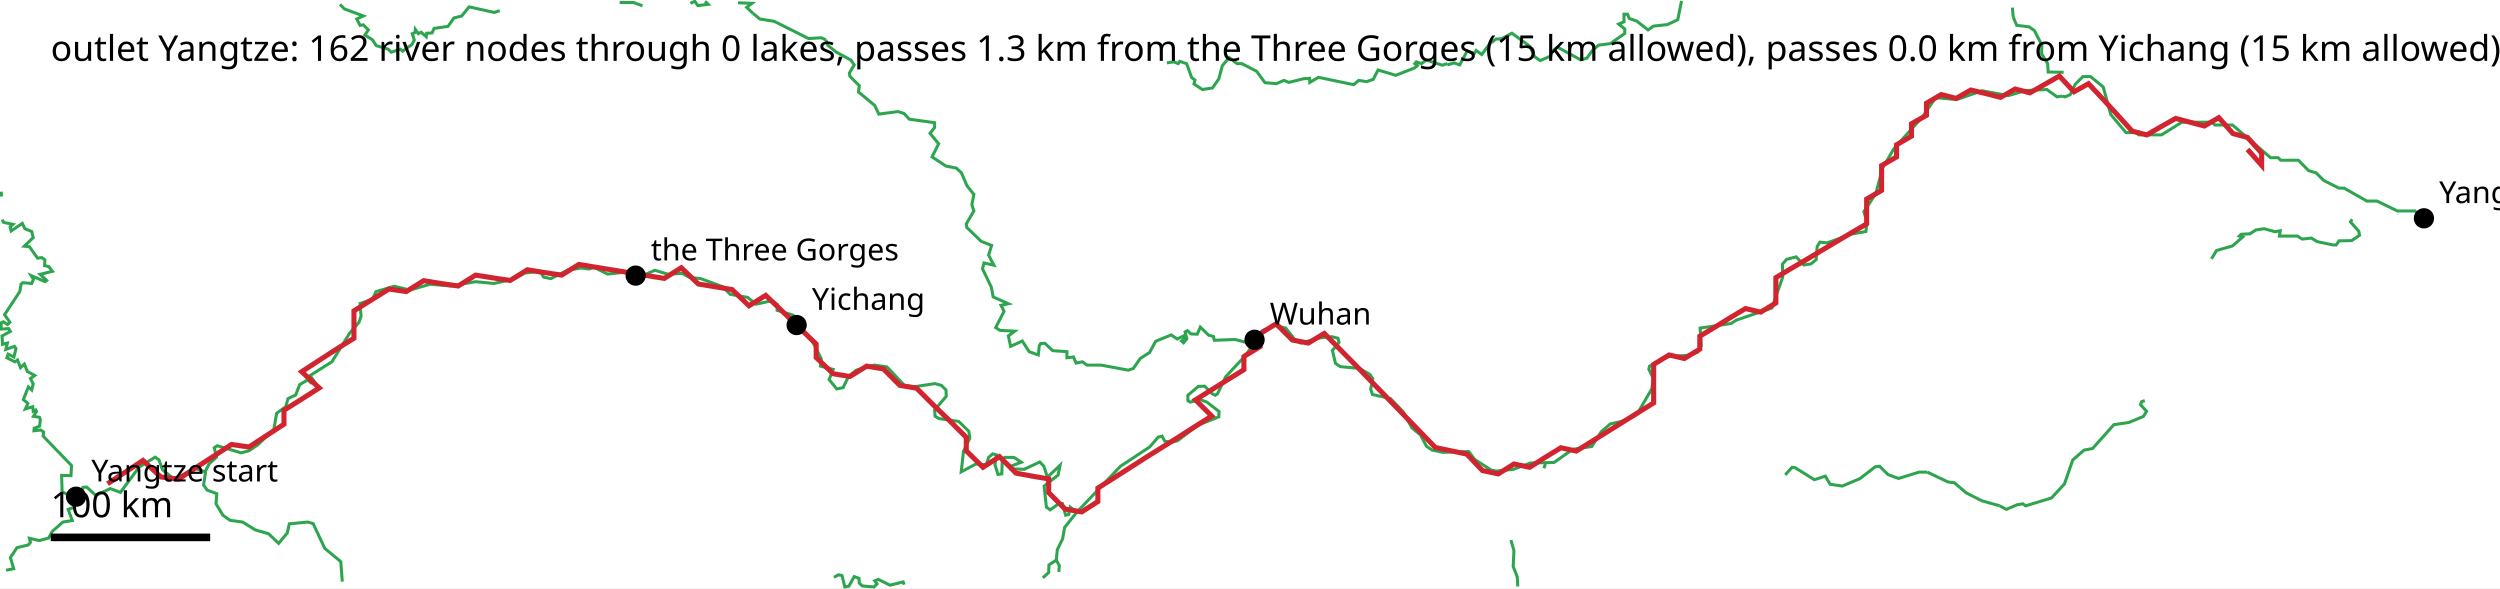
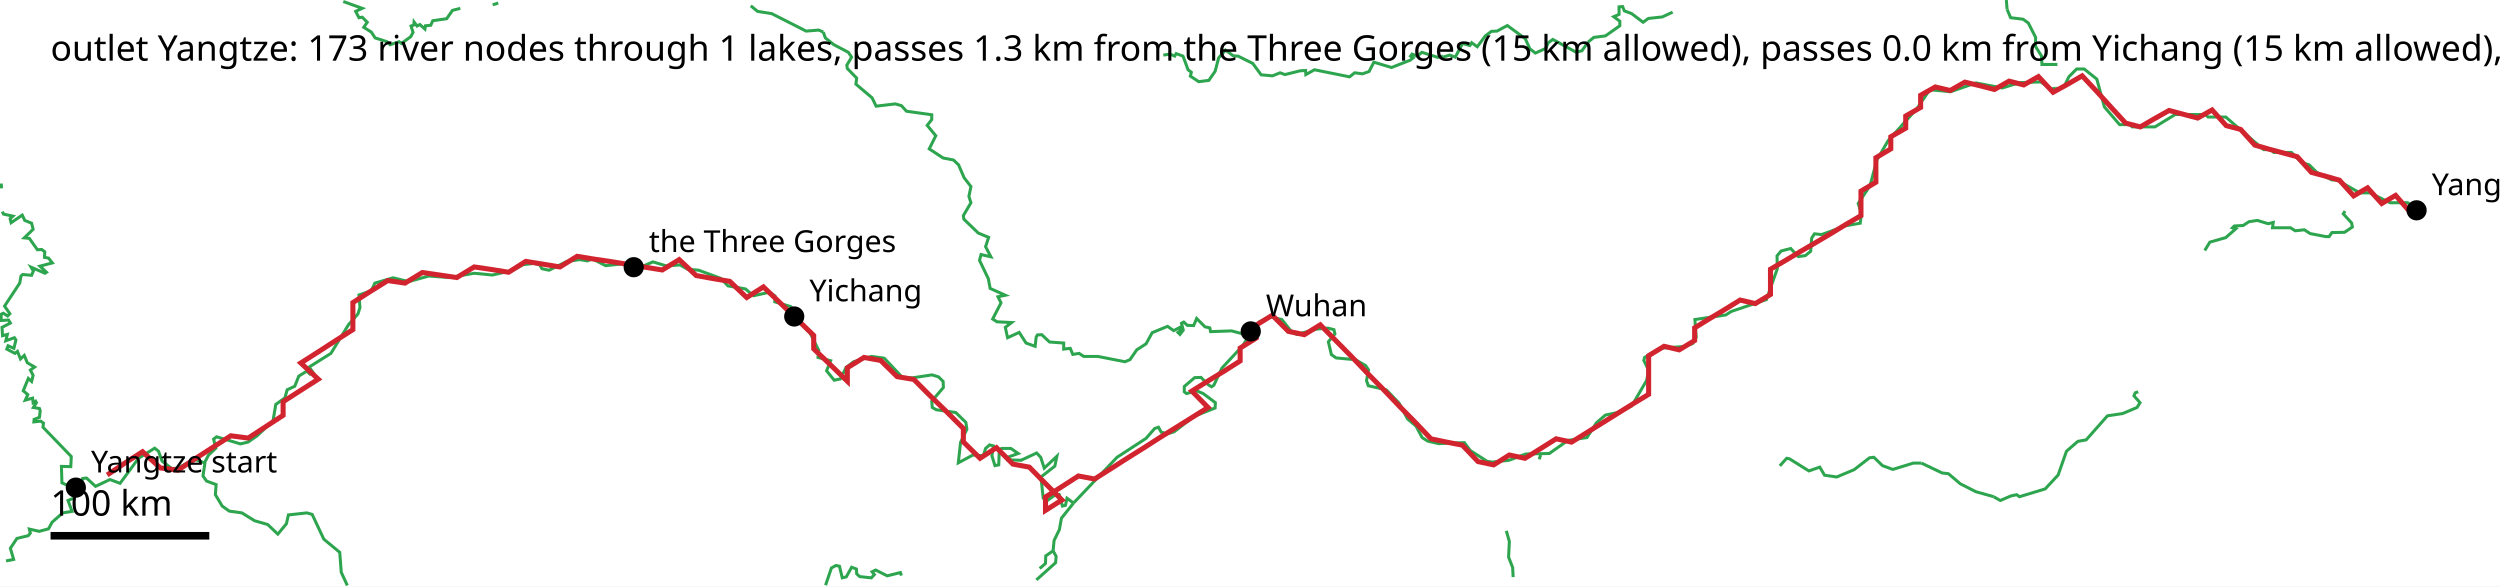
- <svg xmlns="http://www.w3.org/2000/svg" width="986" height="232" viewBox="0 0 986 232">
+ <svg xmlns="http://www.w3.org/2000/svg" width="989" height="232" viewBox="0 0 989 232">
  <rect width="100%" height="100%" fill="#ffffff" />
-   <polyline fill="none" stroke="#2da44e" stroke-width="1.2" points="403.9,185.1 410.1,182.2 411.7,183.9 413.1,188.2 418.1,183.5 417.3,187.4 411.8,191.7 412.7,200.0 414.2,201.1 417.5,198.7 419.0,198.6 420.3,203.2 421.5,202.9 422.1,200.0 424.7,202.0" />
-   <polyline fill="none" stroke="#2da44e" stroke-width="1.2" points="2.4,224.9 5.4,224.3 4.1,219.9 6.7,216.0 11.2,214.9 12.0,213.9 11.6,212.3 15.5,213.2 19.2,212.2 20.6,209.6 24.8,205.9 28.5,205.3 26.9,200.9 29.1,200.1 29.0,197.0 31.9,195.7 32.7,192.2 34.2,192.1 37.8,195.4 43.5,192.7 47.5,194.2 54.8,184.3 61.2,180.3 62.7,181.4 64.1,185.3 68.0,188.4 70.2,188.2 77.0,184.7 80.9,186.1 82.5,182.9 85.4,180.3 84.5,176.6 85.7,175.8 95.1,178.6 98.1,177.8 101.6,175.5 108.0,169.4 109.1,163.0 112.7,160.4 113.6,157.2 116.6,155.8 118.2,151.7 121.4,149.8 122.6,151.0 124.1,150.7 122.3,148.1 130.9,142.7 137.9,131.4 141.6,127.1 142.4,124.7 142.0,119.7 146.9,118.0 148.3,115.0 155.5,112.9 161.7,114.4 169.6,112.1 177.8,112.8 187.6,111.1 194.8,111.8 202.8,110.0 206.9,107.7 211.4,107.2 213.5,107.8 214.4,109.3 217.2,109.9 224.1,106.5 229.3,105.7 232.4,106.1 234.3,105.4 239.6,108.1 246.0,107.4 253.9,108.5 258.3,106.6 263.6,108.2 269.0,107.8 272.0,109.4 276.4,109.9 285.1,113.1 288.0,116.1 294.9,117.3 298.1,120.0 304.4,118.6 306.6,120.1 306.5,122.4 312.8,124.3 313.7,125.2 313.1,127.1 320.4,134.6 323.9,141.5 323.6,144.4 328.6,145.7 327.0,149.7 330.0,153.4 332.5,152.9 334.7,148.4 337.7,146.0 344.8,144.0 349.8,144.7 356.9,152.2 360.8,152.5 368.7,151.3 371.3,152.0 373.1,153.8 373.2,156.3 368.6,161.7 368.8,164.2 370.4,165.1 378.1,166.2 382.1,170.1 382.5,172.8 380.0,178.0 379.1,186.1 384.9,183.0 389.0,183.3 389.9,180.4 391.5,179.0 393.0,179.4 392.4,183.2 393.6,187.1 395.1,186.9 395.3,181.4 396.2,180.4 399.9,180.4 402.8,182.3 398.6,183.9 398.6,184.9 404.3,185.1" />
-   <polyline fill="none" stroke="#2da44e" stroke-width="1.2" points="494.7,134.5 498.2,130.3 502.7,128.3 507.1,129.4 510.9,134.2 513.0,135.3 520.8,133.2 525.3,132.8 527.7,133.4 528.1,135.1 525.5,138.2 526.7,143.3 528.6,144.6 536.2,145.3 540.2,147.6 541.4,149.3 540.6,153.5 541.3,155.6 548.4,157.2 553.5,162.5 556.8,168.7 560.2,171.5 562.6,176.0 564.8,177.5 569.1,178.4 579.3,178.1 581.6,181.2 588.3,185.5 590.3,185.8 596.9,185.1 603.6,182.6 612.9,182.4 620.3,177.2 627.8,176.1 631.5,170.3 635.1,167.2 639.9,166.1 645.5,163.6 651.4,153.5 652.2,149.5 650.3,145.6 650.6,144.4 657.4,140.7 666.0,140.1 669.6,138.9 671.0,136.4 670.5,129.4 682.7,127.6 684.9,126.2 698.8,121.5 703.1,109.3 703.0,104.2 704.6,102.3 708.4,101.3 711.4,104.5 714.2,104.1 716.3,102.4 716.7,97.2 717.8,95.5 720.6,95.8 730.2,92.3 735.9,91.3 736.4,87.5 735.1,83.5 739.8,76.4 742.5,66.3 746.9,58.7 758.3,46.0 763.4,38.5 771.6,39.3 781.7,35.8 792.1,37.7 798.9,35.7 807.3,35.3 811.3,38.2 813.3,37.9" />
-   <polyline fill="none" stroke="#2da44e" stroke-width="1.2" points="608.9,184.7 609.5,183.0" />
-   <polyline fill="none" stroke="#2da44e" stroke-width="1.2" points="424.7,202.0 441.9,183.9 453.4,176.3 456.8,172.4 458.3,172.0 459.4,174.0 461.9,174.5 464.5,173.8 472.4,167.7 480.7,164.4 480.8,162.3 476.0,158.6 473.4,157.6 469.4,158.6 468.5,158.0 468.5,155.9 472.6,152.4 475.1,152.3 478.1,155.3 479.3,155.9 480.2,155.3 483.4,148.6 491.5,139.9 495.2,134.2" />
-   <polyline fill="none" stroke="#2da44e" stroke-width="1.2" points="421.2,206.4 419.9,208.0 419.1,212.5 417.0,216.8 416.6,220.9" />
-   <polyline fill="none" stroke="#2da44e" stroke-width="1.2" points="424.7,202.0 421.1,206.5" />
-   <polyline fill="none" stroke="#2da44e" stroke-width="1.2" points="416.6,220.9 413.7,222.8 413.6,225.8 411.3,227.9" />
-   <polyline fill="none" stroke="#2da44e" stroke-width="1.2" points="328.9,227.7 330.7,226.7 332.1,227.0 333.2,231.5 334.8,231.2 336.9,227.4 338.8,228.1 338.9,230.0 340.1,231.1 344.7,231.5 345.9,230.3 345.0,229.1 346.4,228.5 351.0,230.8 356.2,229.5 356.6,230.6" />
-   <polyline fill="none" stroke="#2da44e" stroke-width="1.2" points="297.0,5.3 299.7,7.5 305.3,8.4 318.9,15.2 323.9,14.9 325.7,15.7" />
-   <polyline fill="none" stroke="#2da44e" stroke-width="1.2" points="134.1,1.7 135.8,3.5 143.3,6.3 140.7,7.5 142.0,10.0 143.3,9.8 145.3,11.8 143.9,13.8 146.9,15.7 148.4,18.0 153.1,19.4 154.3,20.6 157.9,19.4 158.8,20.2 162.5,17.5 163.4,15.8 162.6,13.3 163.7,12.8 163.8,11.6 165.0,13.3 166.1,12.7 168.1,14.5 168.3,13.1 170.4,13.0 171.2,11.2 176.7,10.4 179.0,7.1 182.1,6.3 185.0,2.7 194.9,4.9 197.1,4.2" />
-   <polyline fill="none" stroke="#2da44e" stroke-width="1.2" points="244.4,1.0 249.9,1.0 253.4,2.3" />
-   <polyline fill="none" stroke="#2da44e" stroke-width="1.2" points="272.3,1.3 274.0,0.5 275.2,2.2 279.3,1.7 278.1,0.5" />
-   <polyline fill="none" stroke="#2da44e" stroke-width="1.2" points="291.1,1.1 296.6,1.3 294.5,2.9 297.0,5.3" />
-   <polyline fill="none" stroke="#2da44e" stroke-width="1.2" points="325.7,15.7 326.5,17.9 329.9,20.6 335.6,23.7 336.9,25.6 335.0,28.8 335.2,30.1 338.9,33.8 338.6,36.3 345.0,41.6 346.6,45.0 354.2,44.0 356.6,44.8 358.6,47.0 368.6,48.4 368.6,50.3 366.8,52.6 370.2,56.7 367.6,61.9 373.1,65.5 377.2,66.3 379.2,68.2 381.4,73.3 384.1,76.7 383.3,80.7 384.1,83.2 381.1,88.3 381.3,89.7 387.0,95.2 391.1,96.8 389.9,100.6 392.0,104.6 388.1,103.7 387.5,106.0 391.0,113.3 391.7,117.1 397.7,119.8 394.8,120.4 396.0,122.8 392.7,129.2 394.4,130.3 400.2,130.6 397.7,132.5 398.6,136.6 403.2,134.5 405.9,138.7 409.5,140.0 409.9,136.4 410.4,135.5 412.1,135.4 415.2,138.3 420.8,138.7 420.8,141.1 423.4,140.8 424.4,143.2 426.9,142.7 428.7,144.0 434.3,144.0 445.0,146.0 447.0,145.3 449.7,141.4 453.4,139.0 455.8,134.6 461.9,132.1 464.3,133.7 466.8,132.5 467.0,133.7 466.0,134.5 466.8,135.2 468.1,133.6 467.4,130.9 468.3,130.4 469.7,131.7 472.2,131.8 473.4,129.0 476.7,132.2 478.6,132.7 478.9,134.2 487.2,133.9 494.4,135.8" />
-   <polyline fill="none" stroke="#2da44e" stroke-width="1.2" points="598.6,231.3 598.4,227.5 596.8,223.4 597.1,217.2 595.9,213.0" />
-   <polyline fill="none" stroke="#2da44e" stroke-width="1.2" points="760.1,186.2 768.3,190.1 770.8,190.4 775.5,194.4 781.6,197.5 788.7,199.5" />
-   <polyline fill="none" stroke="#2da44e" stroke-width="1.2" points="704.1,187.3 706.8,184.3 707.9,184.4 715.6,189.2 719.9,187.8 721.8,191.0 726.6,191.7 733.5,188.8 739.6,184.1 741.3,183.9 744.7,187.2 748.8,188.7 756.9,186.2 760.1,186.2" />
-   <polyline fill="none" stroke="#2da44e" stroke-width="1.2" points="788.7,199.5 791.3,200.9 795.5,199.1 797.8,198.7 798.9,199.5 809.1,196.4 814.2,190.9 817.5,181.4 822.0,177.5 825.3,176.9 833.7,167.5 839.7,166.6 845.4,164.2 846.6,162.2 844.2,159.6 844.7,158.4 845.9,158.0" />
-   <polyline fill="none" stroke="#2da44e" stroke-width="1.2" points="793.7,3.0 794.0,6.7" />
-   <polyline fill="none" stroke="#2da44e" stroke-width="1.2" points="628.2,19.7 630.5,17.8 635.1,17.2 640.8,13.2 640.8,11.4 638.4,9.5 640.5,8.6 640.5,5.6 641.9,5.6 642.6,7.3 645.5,8.3 650.0,11.8 652.1,10.3 657.6,9.7 661.7,7.8 663.2,0.4" />
-   <polyline fill="none" stroke="#2da44e" stroke-width="1.2" points="794.0,6.7 795.4,10.0 800.3,10.6 802.4,12.1 805.3,17.8 805.2,21.2 807.6,25.1 807.8,28.4 813.9,28.5" />
-   <polyline fill="none" stroke="#2da44e" stroke-width="1.2" points="135.0,229.4 134.4,221.5 128.1,216.3 123.5,206.5 121.4,205.9 114.1,206.6 113.3,210.2 109.9,214.3 105.9,210.5 100.7,209.0 95.7,205.9 90.7,205.2 87.9,203.2 85.2,198.7 85.5,194.7 81.7,193.3 80.3,191.3 81.1,185.9" />
-   <polyline fill="none" stroke="#2da44e" stroke-width="1.2" points="417.6,225.6 417.8,223.1 416.6,220.9" />
-   <polyline fill="none" stroke="#2da44e" stroke-width="1.2" points="460.2,24.8 462.9,24.4 464.7,25.1 465.3,24.2 468.0,25.1 470.0,30.6 471.3,31.6 470.9,33.1 474.2,35.3 478.2,34.7 480.7,31.1 482.1,25.9 484.8,22.7 487.9,25.1 489.8,25.1 495.6,28.1 498.9,32.6 503.4,33.0 506.4,31.7 508.3,32.5 514.4,31.0 516.5,30.9 516.6,32.5 520.0,30.5 533.9,33.4 535.9,31.7 539.0,32.2 541.6,31.3 543.5,27.6 550.5,29.7 557.9,26.8 559.0,25.9 558.0,25.1 558.6,24.4 560.6,25.1 562.5,23.7 568.8,25.7 570.8,25.1" />
-   <polyline fill="none" stroke="#2da44e" stroke-width="1.2" points="570.8,25.6 573.5,24.8 575.7,25.6 578.6,20.2 581.5,21.0 582.2,19.9 584.4,21.5 587.6,17.2 590.0,15.4 592.2,15.3 596.3,13.1 603.4,18.3 605.2,22.3 607.4,23.9 611.6,22.1 612.4,20.0 614.3,18.6 623.4,23.6 625.8,23.0 628.2,19.7" />
-   <polyline fill="none" stroke="#2da44e" stroke-width="1.2" points="0.5,75.6 0.6,77.5" />
-   <polyline fill="none" stroke="#2da44e" stroke-width="1.2" points="0.9,86.6 1.4,87.7 5.1,88.5 4.0,89.5 4.4,91.1 8.8,88.1 9.8,90.2 12.5,91.3 13.1,93.7 9.6,97.1 11.6,97.3 14.8,101.8 16.5,101.6 17.7,102.5 17.6,104.8 19.2,105.1 20.7,107.0 15.8,108.2 18.4,110.6 17.8,111.1 12.3,108.7 13.2,110.2 12.5,111.8 9.0,111.5 8.3,112.1 7.8,115.0 1.8,124.1 3.9,127.1 3.0,128.0 1.3,126.9 0.5,127.3 0.4,129.8 3.4,129.6 4.1,130.7 0.8,132.5 1.0,135.8 2.9,135.3 2.3,137.8 5.7,136.6 6.3,137.5 5.5,140.8 3.2,139.7 2.7,141.1 5.9,142.7 6.9,142.0 8.1,145.0 9.6,143.6 10.8,146.5 13.7,148.1 12.0,149.3 13.1,151.4 12.5,153.8 11.2,152.6 9.2,157.6 11.0,159.1 10.0,161.3 12.9,160.4 13.1,162.2 14.1,161.7 14.4,162.3 13.2,164.2 15.6,164.6 15.9,165.5 15.6,168.1 13.5,168.9 13.4,169.9 16.1,169.6 17.2,170.4 17.0,172.0 28.2,183.6 28.0,187.6 24.3,187.5 24.5,194.0 26.9,195.1 32.2,194.6" />
-   <polyline fill="none" stroke="#2da44e" stroke-width="1.2" points="872.2,102.1 874.2,98.8 880.5,97.0 884.5,93.5 883.2,93.1 883.9,92.4 887.4,92.2 889.7,90.7 893.0,90.2 897.3,91.4 899.3,91.0 899.0,93.1 906.1,93.1 908.0,94.3 911.6,93.9 913.9,95.3 920.1,96.6 921.4,96.6 922.5,95.0 927.5,94.9 930.6,92.8 930.3,91.2 927.0,87.5 927.7,86.5" />
-   <polyline fill="none" stroke="#2da44e" stroke-width="1.2" points="813.3,37.9 814.5,38.2 816.5,37.3 818.5,33.2 821.5,30.2 824.5,30.2 829.5,34.3 832.5,45.2 838.5,52.3 842.5,52.3 843.5,53.2 852.5,53.2 860.5,48.2 872.5,48.2 873.5,49.3 880.5,49.3 895.5,62.2 898.5,62.2 899.5,63.2 906.5,63.2 910.5,67.3 913.5,68.2 916.5,71.2 922.5,74.2 924.5,74.2 933.5,79.3 937.5,79.3 945.5,83.2 952.5,83.2 956.0,86.1" />
-   <polyline fill="none" stroke="#d1242f" stroke-width="2" points="42.4,190.8 49.4,186.2 56.4,181.6 63.4,188.1 70.4,189.0 77.3,184.4 84.3,179.9 91.3,175.3 98.2,176.3 105.1,171.8 112.0,167.3 112.0,161.8 119.0,157.4 125.9,153.0 119.0,146.6 125.9,142.1 132.7,137.7 139.6,133.4 139.6,128.0 139.6,122.6 146.5,118.3 153.4,114.0 160.2,115.0 167.1,110.7 173.9,111.8 180.7,112.8 187.6,108.5 194.4,109.6 201.2,110.6 208.0,106.4 214.8,107.5 221.5,108.5 228.3,104.3 235.0,105.4 241.8,106.5 248.5,107.6 255.2,108.7 262.0,109.8 268.7,105.6 275.4,112.0 282.0,113.1 288.7,114.2 295.4,120.6 302.0,116.5 308.7,122.9 315.3,129.3 321.9,135.7 321.9,141.0 328.6,147.4 335.2,148.5 341.8,144.4 348.4,145.5 354.9,152.0 361.5,153.1 368.0,159.6 374.6,166.0 381.1,172.5 381.1,177.8 387.7,184.3 394.2,180.1 400.7,186.6 407.2,187.8 413.6,188.9 413.6,194.3 420.1,200.8 426.6,201.9 433.0,197.8 433.0,192.5 439.5,188.4 445.9,184.3 452.3,180.2 458.7,176.2 465.1,172.2 471.5,168.1 477.9,164.1 471.5,157.7 477.9,153.7 484.3,149.7 490.6,145.8 490.6,140.6 497.0,136.7 497.0,131.6 503.3,127.7 509.7,134.1 516.0,135.3 522.3,131.5 528.6,137.9 534.9,144.3 541.1,150.7 547.4,157.2 553.6,163.6 559.9,170.1 566.1,176.5 572.3,177.8 578.5,179.1 584.7,185.6 590.9,186.9 597.1,183.0 603.3,184.3 609.4,180.4 615.6,176.6 621.7,177.9 627.8,174.1 633.9,170.3 640.0,166.5 646.1,162.7 652.2,158.9 652.2,153.9 652.2,148.8 652.2,143.7 658.3,140.0 664.3,141.4 670.4,137.7 670.4,132.6 676.4,129.0 682.4,125.3 688.4,121.7 694.4,123.1 700.4,119.5 700.4,114.5 700.4,109.5 706.4,105.9 712.4,102.4 718.4,98.8 724.3,95.3 730.2,91.8 736.2,88.3 736.2,83.4 736.2,78.5 742.1,75.1 742.1,70.2 742.1,65.3 748.0,61.9 748.0,57.1 753.9,53.7 753.9,48.8 759.8,45.5 759.8,40.7 765.6,37.3 771.5,38.8 777.3,35.5 783.2,36.9 789.0,38.4 794.8,35.1 800.6,36.6 806.4,33.3 812.2,30.0 818.0,36.2 823.7,33.0 829.5,39.2 835.2,45.4 840.9,51.7 846.7,53.2 852.4,49.9 858.1,46.7 863.7,48.2 869.4,49.7 875.1,46.4 880.7,52.7 886.4,54.2 892.0,60.4 892.0,65.2 886.4,58.9" />
-   <circle cx="30.0" cy="195.9" r="4" fill="#000000" />
-   <text x="36.0" y="189.9" font-family="sans-serif" font-size="12">Yangtze start</text>
-   <circle cx="250.7" cy="108.7" r="4" fill="#000000" />
-   <text x="256.7" y="102.7" font-family="sans-serif" font-size="12">the Three Gorges</text>
-   <circle cx="314.2" cy="128.2" r="4" fill="#000000" />
-   <text x="320.2" y="122.2" font-family="sans-serif" font-size="12">Yichang</text>
-   <circle cx="494.8" cy="134.0" r="4" fill="#000000" />
-   <text x="500.8" y="128.0" font-family="sans-serif" font-size="12">Wuhan</text>
-   <circle cx="956.0" cy="86.1" r="4" fill="#000000" />
-   <text x="962.0" y="80.1" font-family="sans-serif" font-size="12">Yangtze mouth</text>
-   <line x1="20" y1="211.943" x2="82.9" y2="211.943" stroke="#000000" stroke-width="3" />
+   <polyline fill="none" stroke="#2da44e" stroke-width="1.2" points="403.9,182.1 410.1,179.2 411.7,180.9 413.1,185.2 418.1,180.5 417.3,184.4 411.8,188.7 412.7,197.1 414.2,198.1 417.5,195.7 419.0,195.6 420.3,200.2 421.5,199.9 422.1,197.1 424.7,199.0" />
+   <polyline fill="none" stroke="#2da44e" stroke-width="1.2" points="2.4,221.9 5.4,221.3 4.1,216.9 6.7,213.0 11.2,211.9 12.0,210.9 11.6,209.3 15.5,210.2 19.2,209.2 20.6,206.6 24.8,202.9 28.5,202.3 26.9,198.0 29.1,197.1 29.0,194.1 31.9,192.7 32.7,189.3 34.2,189.1 37.8,192.4 43.5,189.7 47.5,191.2 54.8,181.3 61.2,177.3 62.7,178.5 64.1,182.4 68.0,185.4 70.2,185.2 77.0,181.7 80.9,183.1 82.5,180.0 85.4,177.3 84.5,173.7 85.7,172.8 95.1,175.6 98.1,174.9 101.6,172.5 108.0,166.5 109.1,160.0 112.7,157.4 113.6,154.2 116.6,152.8 118.2,148.8 121.4,146.8 122.6,148.0 124.1,147.7 122.3,145.2 130.9,139.8 137.9,128.4 141.6,124.2 142.4,121.7 142.0,116.7 146.9,115.0 148.3,112.0 155.5,109.9 161.7,111.4 169.6,109.2 177.8,109.8 187.6,108.1 194.8,108.8 202.8,107.0 206.9,104.7 211.4,104.2 213.5,104.8 214.4,106.3 217.2,106.9 224.1,103.5 229.3,102.7 232.4,103.2 234.3,102.4 239.6,105.1 246.0,104.4 253.9,105.5 258.3,103.6 263.6,105.2 269.0,104.8 272.0,106.5 276.4,106.9 285.1,110.1 288.0,113.1 294.9,114.3 298.1,117.0 304.4,115.6 306.6,117.1 306.5,119.4 312.8,121.3 313.7,122.2 313.1,124.2 320.4,131.6 323.9,138.6 323.6,141.4 328.6,142.7 327.0,146.7 330.0,150.4 332.5,149.9 334.7,145.4 337.7,143.1 344.8,141.0 349.8,141.7 356.9,149.2 360.8,149.5 368.7,148.3 371.3,149.1 373.1,150.9 373.2,153.3 368.6,158.7 368.8,161.2 370.4,162.1 378.1,163.2 382.1,167.1 382.5,169.8 380.0,175.0 379.1,183.1 384.9,180.0 389.0,180.3 389.9,177.4 391.5,176.0 393.0,176.4 392.4,180.3 393.6,184.2 395.1,183.9 395.3,178.5 396.2,177.4 399.9,177.4 402.8,179.4 398.6,180.9 398.6,181.9 404.3,182.1" />
+   <polyline fill="none" stroke="#2da44e" stroke-width="1.2" points="494.7,131.5 498.2,127.3 502.7,125.4 507.1,126.4 510.9,131.2 513.0,132.3 520.8,130.2 525.3,129.8 527.7,130.4 528.1,132.1 525.5,135.2 526.7,140.3 528.6,141.6 536.2,142.3 540.2,144.6 541.4,146.3 540.6,150.6 541.3,152.6 548.4,154.2 553.5,159.5 556.8,165.7 560.2,168.6 562.6,173.1 564.8,174.5 569.1,175.5 579.3,175.1 581.6,178.2 588.3,182.5 590.3,182.8 596.9,182.1 603.6,179.6 612.9,179.4 620.3,174.2 627.8,173.1 631.5,167.3 635.1,164.2 639.9,163.2 645.5,160.6 651.4,150.5 652.2,146.5 650.3,142.6 650.6,141.4 657.4,137.7 666.0,137.1 669.6,135.9 671.0,133.5 670.5,126.4 682.7,124.6 684.9,123.2 698.8,118.5 703.1,106.3 703.0,101.2 704.6,99.3 708.4,98.3 711.4,101.5 714.2,101.1 716.3,99.4 716.7,94.2 717.8,92.5 720.6,92.8 730.2,89.3 735.9,88.3 736.4,84.5 735.1,80.5 739.8,73.4 742.5,63.3 746.9,55.7 758.3,43.0 763.4,35.5 771.6,36.3 781.7,32.8 792.1,34.8 798.9,32.7 807.3,32.4 811.3,35.2 813.3,34.9" />
+   <polyline fill="none" stroke="#2da44e" stroke-width="1.2" points="608.9,181.7 609.5,180.0" />
+   <polyline fill="none" stroke="#2da44e" stroke-width="1.2" points="424.7,199.0 441.9,180.9 453.4,173.4 456.8,169.5 458.3,169.0 459.4,171.0 461.9,171.6 464.5,170.8 472.4,164.7 480.7,161.4 480.8,159.3 476.0,155.7 473.4,154.6 469.4,155.7 468.5,155.0 468.5,152.9 472.6,149.4 475.1,149.3 478.1,152.3 479.3,153.0 480.2,152.4 483.4,145.6 491.5,136.9 495.2,131.2" />
+   <polyline fill="none" stroke="#2da44e" stroke-width="1.2" points="421.2,203.4 419.9,205.0 419.1,209.5 417.0,213.8 416.6,217.9" />
+   <polyline fill="none" stroke="#2da44e" stroke-width="1.2" points="424.7,199.0 421.1,203.5" />
+   <polyline fill="none" stroke="#2da44e" stroke-width="1.2" points="416.6,217.9 413.7,219.9 413.6,222.9 411.3,224.9" />
+   <polyline fill="none" stroke="#2da44e" stroke-width="1.2" points="326.6,231.5 328.9,224.7 330.7,223.7 332.1,224.0 333.2,228.6 334.8,228.2 336.9,224.4 338.8,225.1 338.9,227.0 340.1,228.1 344.7,228.6 345.9,227.3 345.0,226.2 346.4,225.5 351.0,227.8 356.2,226.5 356.6,227.7" />
+   <polyline fill="none" stroke="#2da44e" stroke-width="1.2" points="297.0,2.3 299.7,4.5 305.3,5.4 318.9,12.3 323.9,11.9 325.7,12.7" />
+   <polyline fill="none" stroke="#2da44e" stroke-width="1.2" points="135.8,0.6 143.3,3.3 140.7,4.5 142.0,7.0 143.3,6.8 145.3,8.8 143.9,10.8 146.9,12.7 148.4,15.0 153.1,16.5 154.3,17.7 157.9,16.5 158.8,17.2 162.5,14.5 163.4,12.8 162.6,10.3 163.7,9.9 163.8,8.7 165.0,10.3 166.1,9.7 168.1,11.5 168.3,10.2 170.4,10.0 171.2,8.2 176.7,7.4 179.0,4.1 182.1,3.3" />
+   <polyline fill="none" stroke="#2da44e" stroke-width="1.2" points="194.9,1.9 197.1,1.2" />
+   <polyline fill="none" stroke="#2da44e" stroke-width="1.2" points="325.7,12.7 326.5,15.0 329.9,17.7 335.6,20.7 336.9,22.6 335.0,25.8 335.2,27.1 338.9,30.9 338.6,33.3 345.0,38.7 346.6,42.0 354.2,41.1 356.6,41.8 358.6,44.0 368.6,45.4 368.6,47.3 366.8,49.6 370.2,53.7 367.6,58.9 373.1,62.5 377.2,63.3 379.2,65.2 381.4,70.3 384.1,73.8 383.3,77.7 384.1,80.2 381.1,85.3 381.3,86.7 387.0,92.2 391.1,93.9 389.9,97.6 392.0,101.6 388.1,100.7 387.5,103.0 391.0,110.3 391.7,114.1 397.7,116.8 394.8,117.4 396.0,119.8 392.7,126.2 394.4,127.3 400.2,127.6 397.7,129.5 398.6,133.6 403.2,131.5 405.9,135.7 409.5,137.0 409.9,133.4 410.4,132.5 412.1,132.4 415.2,135.3 420.8,135.7 420.8,138.1 423.4,137.8 424.4,140.2 426.9,139.8 428.7,141.0 434.3,141.0 445.0,143.1 447.0,142.3 449.7,138.4 453.4,136.0 455.8,131.6 461.9,129.1 464.3,130.8 466.8,129.5 467.0,130.8 466.0,131.5 466.8,132.3 468.1,130.6 467.4,127.9 468.3,127.4 469.7,128.7 472.2,128.8 473.4,126.0 476.7,129.3 478.6,129.7 478.9,131.2 487.2,130.9 494.4,132.8" />
+   <polyline fill="none" stroke="#2da44e" stroke-width="1.2" points="598.6,228.3 598.4,224.5 596.8,220.4 597.1,214.2 595.9,210.0" />
+   <polyline fill="none" stroke="#2da44e" stroke-width="1.2" points="760.1,183.2 768.3,187.1 770.8,187.4 775.5,191.4 781.6,194.5 788.7,196.5" />
+   <polyline fill="none" stroke="#2da44e" stroke-width="1.2" points="704.1,184.3 706.8,181.3 707.9,181.5 715.6,186.3 719.9,184.8 721.8,188.0 726.6,188.7 733.5,185.8 739.6,181.1 741.3,180.9 744.7,184.2 748.8,185.7 756.9,183.2 760.1,183.2" />
+   <polyline fill="none" stroke="#2da44e" stroke-width="1.2" points="788.7,196.5 791.3,198.0 795.5,196.2 797.8,195.7 798.9,196.5 809.1,193.4 814.2,187.9 817.5,178.5 822.0,174.6 825.3,174.0 833.7,164.5 839.7,163.6 845.4,161.2 846.6,159.3 844.2,156.6 844.7,155.4 845.9,155.0" />
+   <polyline fill="none" stroke="#2da44e" stroke-width="1.2" points="793.7,0.0 794.0,3.7" />
+   <polyline fill="none" stroke="#2da44e" stroke-width="1.2" points="628.2,16.7 630.5,14.8 635.1,14.2 640.8,10.2 640.8,8.4 638.4,6.6 640.5,5.7 640.5,2.7 641.9,2.6 642.6,4.3 645.5,5.4 650.0,8.8 652.1,7.3 657.6,6.7 661.7,4.8" />
+   <polyline fill="none" stroke="#2da44e" stroke-width="1.2" points="794.0,3.7 795.4,7.0 800.3,7.6 802.4,9.1 805.3,14.8 805.2,18.3 807.6,22.1 807.8,25.5 813.9,25.5" />
+   <polyline fill="none" stroke="#2da44e" stroke-width="1.2" points="137.4,231.6 135.0,226.4 134.4,218.5 128.1,213.3 123.5,203.5 121.4,202.9 114.1,203.7 113.3,207.2 109.9,211.3 105.9,207.5 100.7,206.0 95.7,202.9 90.7,202.2 87.9,200.2 85.2,195.7 85.5,191.7 81.7,190.3 80.3,188.3 81.1,183.0" />
+   <polyline fill="none" stroke="#2da44e" stroke-width="1.2" points="410.0,229.4 417.6,222.6 417.8,220.1 416.6,217.9" />
+   <polyline fill="none" stroke="#2da44e" stroke-width="1.2" points="460.2,21.8 462.9,21.4 464.7,22.2 465.3,21.2 468.0,22.2 470.0,27.6 471.3,28.6 470.9,30.1 474.2,32.3 478.2,31.8 480.7,28.2 482.1,22.9 484.8,19.8 487.9,22.1 489.8,22.2 495.6,25.1 498.9,29.6 503.4,30.0 506.4,28.8 508.3,29.5 514.4,28.0 516.5,27.9 516.6,29.5 520.0,27.6 533.9,30.4 535.9,28.8 539.0,29.2 541.6,28.3 543.5,24.6 550.5,26.7 557.9,23.8 559.0,22.9 558.0,22.2 558.6,21.4 560.6,22.2 562.5,20.7 568.8,22.7 570.8,22.2" />
+   <polyline fill="none" stroke="#2da44e" stroke-width="1.2" points="570.8,22.6 573.5,21.8 575.7,22.6 578.6,17.2 581.5,18.0 582.2,16.9 584.4,18.5 587.6,14.2 590.0,12.4 592.2,12.3 596.3,10.1 603.4,15.3 605.2,19.3 607.4,21.0 611.6,19.1 612.4,17.0 614.3,15.6 623.4,20.6 625.8,20.1 628.2,16.7" />
+   <polyline fill="none" stroke="#2da44e" stroke-width="1.2" points="0.5,72.6 0.6,74.5" />
+   <polyline fill="none" stroke="#2da44e" stroke-width="1.2" points="0.9,83.7 1.4,84.7 5.1,85.5 4.0,86.5 4.4,88.1 8.8,85.1 9.8,87.2 12.5,88.3 13.1,90.7 9.6,94.1 11.6,94.3 14.8,98.8 16.5,98.7 17.7,99.6 17.6,101.8 19.2,102.1 20.7,104.0 15.8,105.3 18.4,107.7 17.8,108.1 12.3,105.7 13.2,107.2 12.5,108.9 9.0,108.6 8.3,109.2 7.8,112.0 1.8,121.1 3.9,124.1 3.0,125.0 1.3,123.9 0.5,124.3 0.4,126.8 3.4,126.6 4.1,127.8 0.8,129.5 1.0,132.8 2.9,132.3 2.3,134.8 5.7,133.6 6.3,134.5 5.5,137.8 3.2,136.8 2.7,138.1 5.9,139.8 6.9,139.0 8.1,142.0 9.6,140.6 10.8,143.5 13.7,145.2 12.0,146.4 13.1,148.5 12.5,150.9 11.2,149.7 9.2,154.6 11.0,156.1 10.0,158.3 12.9,157.5 13.1,159.3 14.1,158.7 14.4,159.3 13.2,161.2 15.6,161.6 15.9,162.5 15.6,165.1 13.5,165.9 13.4,166.9 16.1,166.6 17.2,167.4 17.0,169.0 28.2,180.6 28.0,184.6 24.3,184.5 24.5,191.0 26.9,192.1 32.2,191.6" />
+   <polyline fill="none" stroke="#2da44e" stroke-width="1.2" points="872.2,99.1 874.2,95.8 880.5,94.0 884.5,90.5 883.2,90.1 883.9,89.4 887.4,89.2 889.7,87.7 893.0,87.2 897.3,88.5 899.3,88.0 899.0,90.1 906.1,90.1 908.0,91.3 911.6,90.9 913.9,92.4 920.1,93.6 921.4,93.6 922.5,92.0 927.5,91.9 930.6,89.8 930.3,88.2 927.0,84.6 927.7,83.5" />
+   <polyline fill="none" stroke="#2da44e" stroke-width="1.2" points="813.3,34.9 814.5,35.2 816.5,34.3 818.5,30.3 821.5,27.3 824.5,27.3 829.5,31.3 832.5,42.3 838.5,49.3 842.5,49.3 843.5,50.2 852.5,50.2 860.5,45.3 872.5,45.3 873.5,46.3 880.5,46.3 895.5,59.2 898.5,59.2 899.5,60.3 906.5,60.3 910.5,64.3 913.5,65.2 916.5,68.2 922.5,71.2 924.5,71.2 933.5,76.3 937.5,76.3 945.5,80.2 952.5,80.2 956.0,83.1" />
+   <polyline fill="none" stroke="#d1242f" stroke-width="2" points="42.4,187.9 49.4,183.2 56.4,178.7 63.4,185.1 70.4,186.0 77.3,181.4 84.3,176.9 91.3,172.4 98.2,173.3 105.1,168.8 112.0,164.3 112.0,158.9 119.0,154.4 125.9,150.0 119.0,143.6 125.9,139.2 132.7,134.8 139.6,130.4 139.6,125.0 139.6,119.7 146.5,115.3 153.4,111.0 160.2,112.0 167.1,107.8 173.9,108.8 180.7,109.8 187.6,105.6 194.4,106.6 201.2,107.7 208.0,103.4 214.8,104.5 221.5,105.6 228.3,101.4 235.0,102.5 241.8,103.5 248.5,104.6 255.2,105.7 262.0,106.8 268.7,102.7 275.4,109.0 282.0,110.2 288.7,111.3 295.4,117.7 302.0,113.5 308.7,119.9 315.3,126.3 321.9,132.7 321.9,138.0 328.6,144.4 335.2,150.8 335.2,145.5 341.8,141.4 348.4,142.6 354.9,149.0 361.5,150.1 368.0,156.6 374.6,163.0 381.1,169.5 381.1,174.8 387.7,181.3 394.2,177.1 400.7,183.6 407.2,184.8 413.6,191.3 420.1,197.8 413.6,201.9 413.6,196.6 420.1,192.5 426.6,188.3 433.0,189.5 439.5,185.4 445.9,181.3 452.3,177.3 458.7,173.2 465.1,169.2 471.5,165.2 477.9,161.2 471.5,154.7 477.9,150.7 484.3,146.8 490.6,142.8 490.6,137.7 497.0,133.7 497.0,128.6 503.3,124.7 509.7,131.1 516.0,132.4 522.3,128.5 528.6,134.9 534.9,141.3 541.1,147.8 547.4,154.2 553.6,160.7 559.9,167.1 566.1,173.6 572.3,174.9 578.5,176.1 584.7,182.6 590.9,183.9 597.1,180.0 603.3,181.3 609.4,177.5 615.6,173.6 621.7,174.9 627.8,171.1 633.9,167.3 640.0,163.5 646.1,159.7 652.2,156.0 652.2,150.9 652.2,145.8 652.2,140.7 658.3,137.0 664.3,138.4 670.4,134.7 670.4,129.7 676.4,126.0 682.4,122.4 688.4,118.7 694.4,120.1 700.4,116.5 700.4,111.5 700.4,106.5 706.4,103.0 712.4,99.4 718.4,95.9 724.3,92.4 730.2,88.8 736.2,85.3 736.2,80.4 736.2,75.6 742.1,72.1 742.1,67.2 742.1,62.4 748.0,58.9 748.0,54.1 753.9,50.7 753.9,45.9 759.8,42.5 759.8,37.7 765.6,34.4 771.5,35.8 777.3,32.5 783.2,33.9 789.0,35.4 794.8,32.1 800.6,33.6 806.4,30.3 812.2,36.5 818.0,33.3 823.7,30.0 829.5,36.2 835.2,42.5 840.9,48.7 846.7,50.2 852.4,46.9 858.1,43.7 863.7,45.2 869.4,46.7 875.1,43.5 880.7,49.7 886.4,51.2 892.0,57.4 897.6,59.0 903.2,60.5 908.8,62.0 914.4,68.2 920.0,69.7 925.5,71.3 931.1,77.5 936.6,74.3 942.2,80.5 947.7,77.3 953.2,83.6 958.7,85.1" />
+   <circle cx="30.0" cy="192.9" r="4" fill="#000000" />
+   <text x="36.0" y="186.9" font-family="sans-serif" font-size="12">Yangtze start</text>
+   <circle cx="250.7" cy="105.7" r="4" fill="#000000" />
+   <text x="256.7" y="99.7" font-family="sans-serif" font-size="12">the Three Gorges</text>
+   <circle cx="314.2" cy="125.2" r="4" fill="#000000" />
+   <text x="320.2" y="119.2" font-family="sans-serif" font-size="12">Yichang</text>
+   <circle cx="494.8" cy="131.1" r="4" fill="#000000" />
+   <text x="500.8" y="125.1" font-family="sans-serif" font-size="12">Wuhan</text>
+   <circle cx="956.0" cy="83.2" r="4" fill="#000000" />
+   <text x="962.0" y="77.2" font-family="sans-serif" font-size="12">Yangtze mouth</text>
+   <line x1="20" y1="211.949" x2="82.8" y2="211.949" stroke="#000000" stroke-width="3" />
  <text x="20" y="204" font-family="sans-serif" font-size="14">100 km</text>
-   <text x="20" y="24" font-family="sans-serif" font-size="14">outlet Yangtze: 162 river nodes through 0 lakes, passes 1.3 km from the Three Gorges (15 km allowed), passes 0.0 km from Yichang (15 km allowed), passes 3.4 km from Wuhan (15 km allowed), ends in the ocean at (31.85, 120.82), 121 km from its mouth (150 km allowed) - PASS</text>
+   <text x="20" y="24" font-family="sans-serif" font-size="14">outlet Yangtze: 173 river nodes through 1 lakes, passes 1.3 km from the Three Gorges (15 km allowed), passes 0.0 km from Yichang (15 km allowed), passes 3.4 km from Wuhan (15 km allowed), ends in the ocean at (31.36, 122.03), 6 km from its mouth (150 km allowed) - PASS</text>
</svg>
